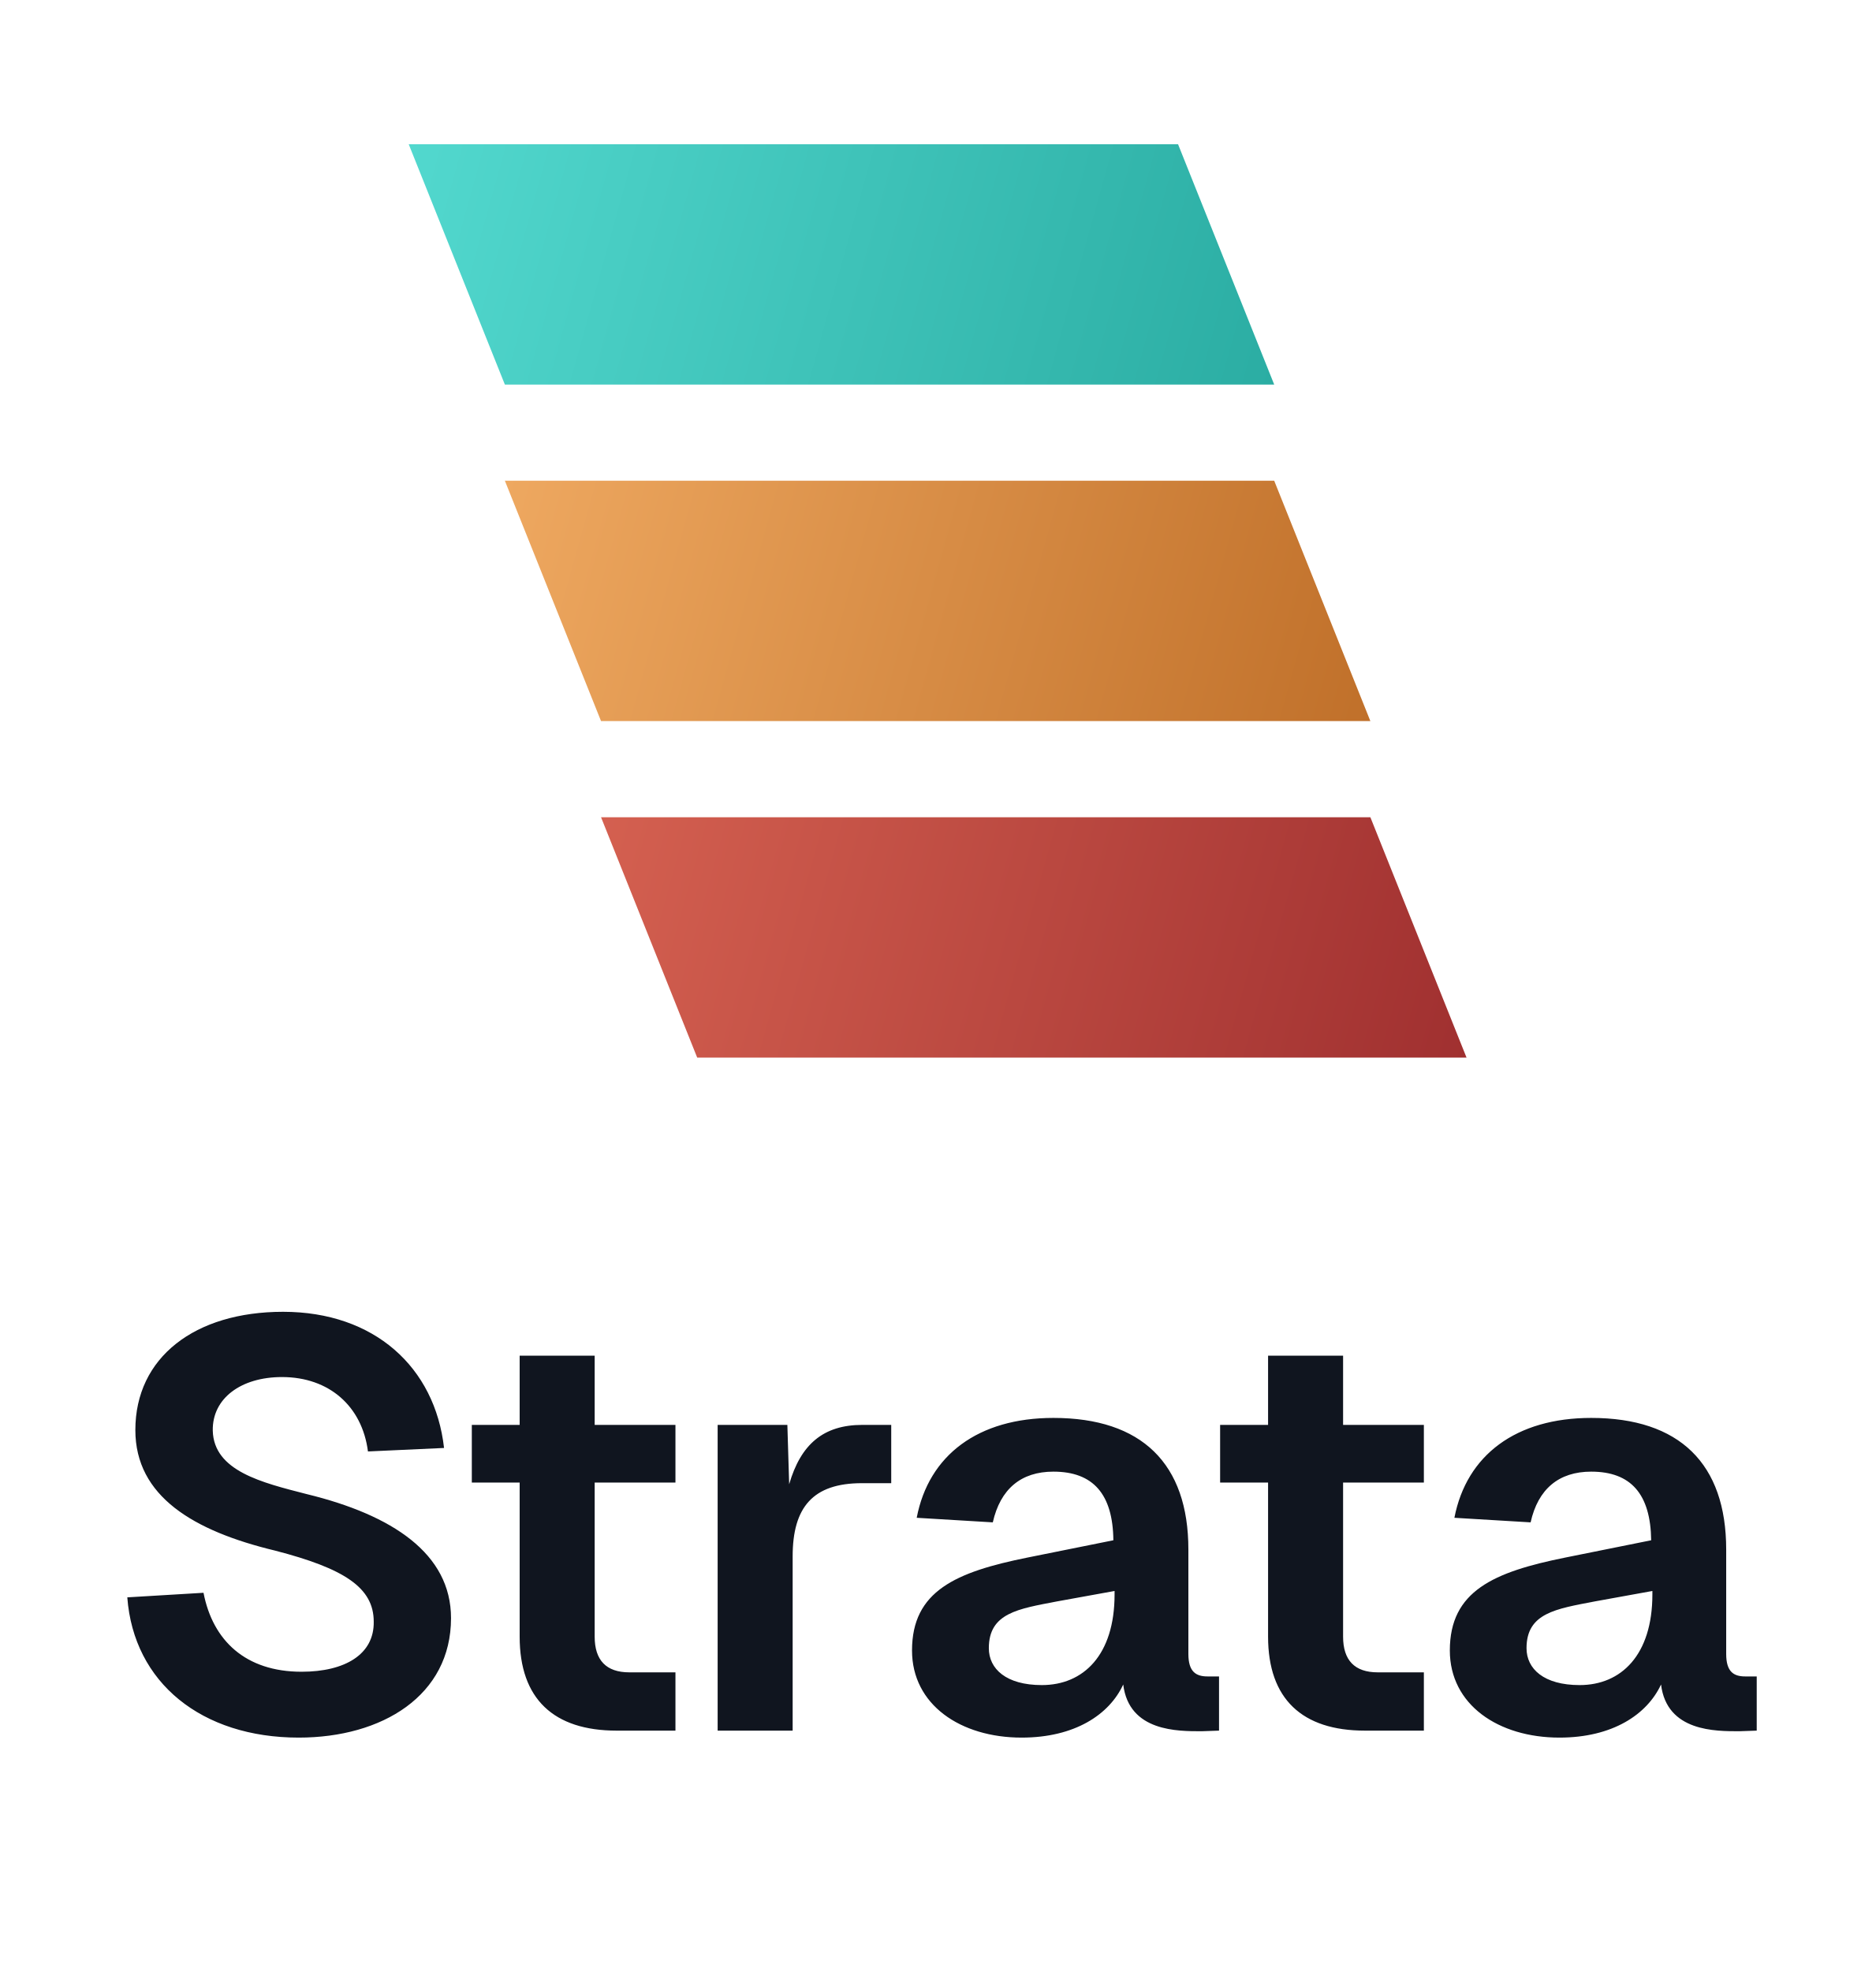
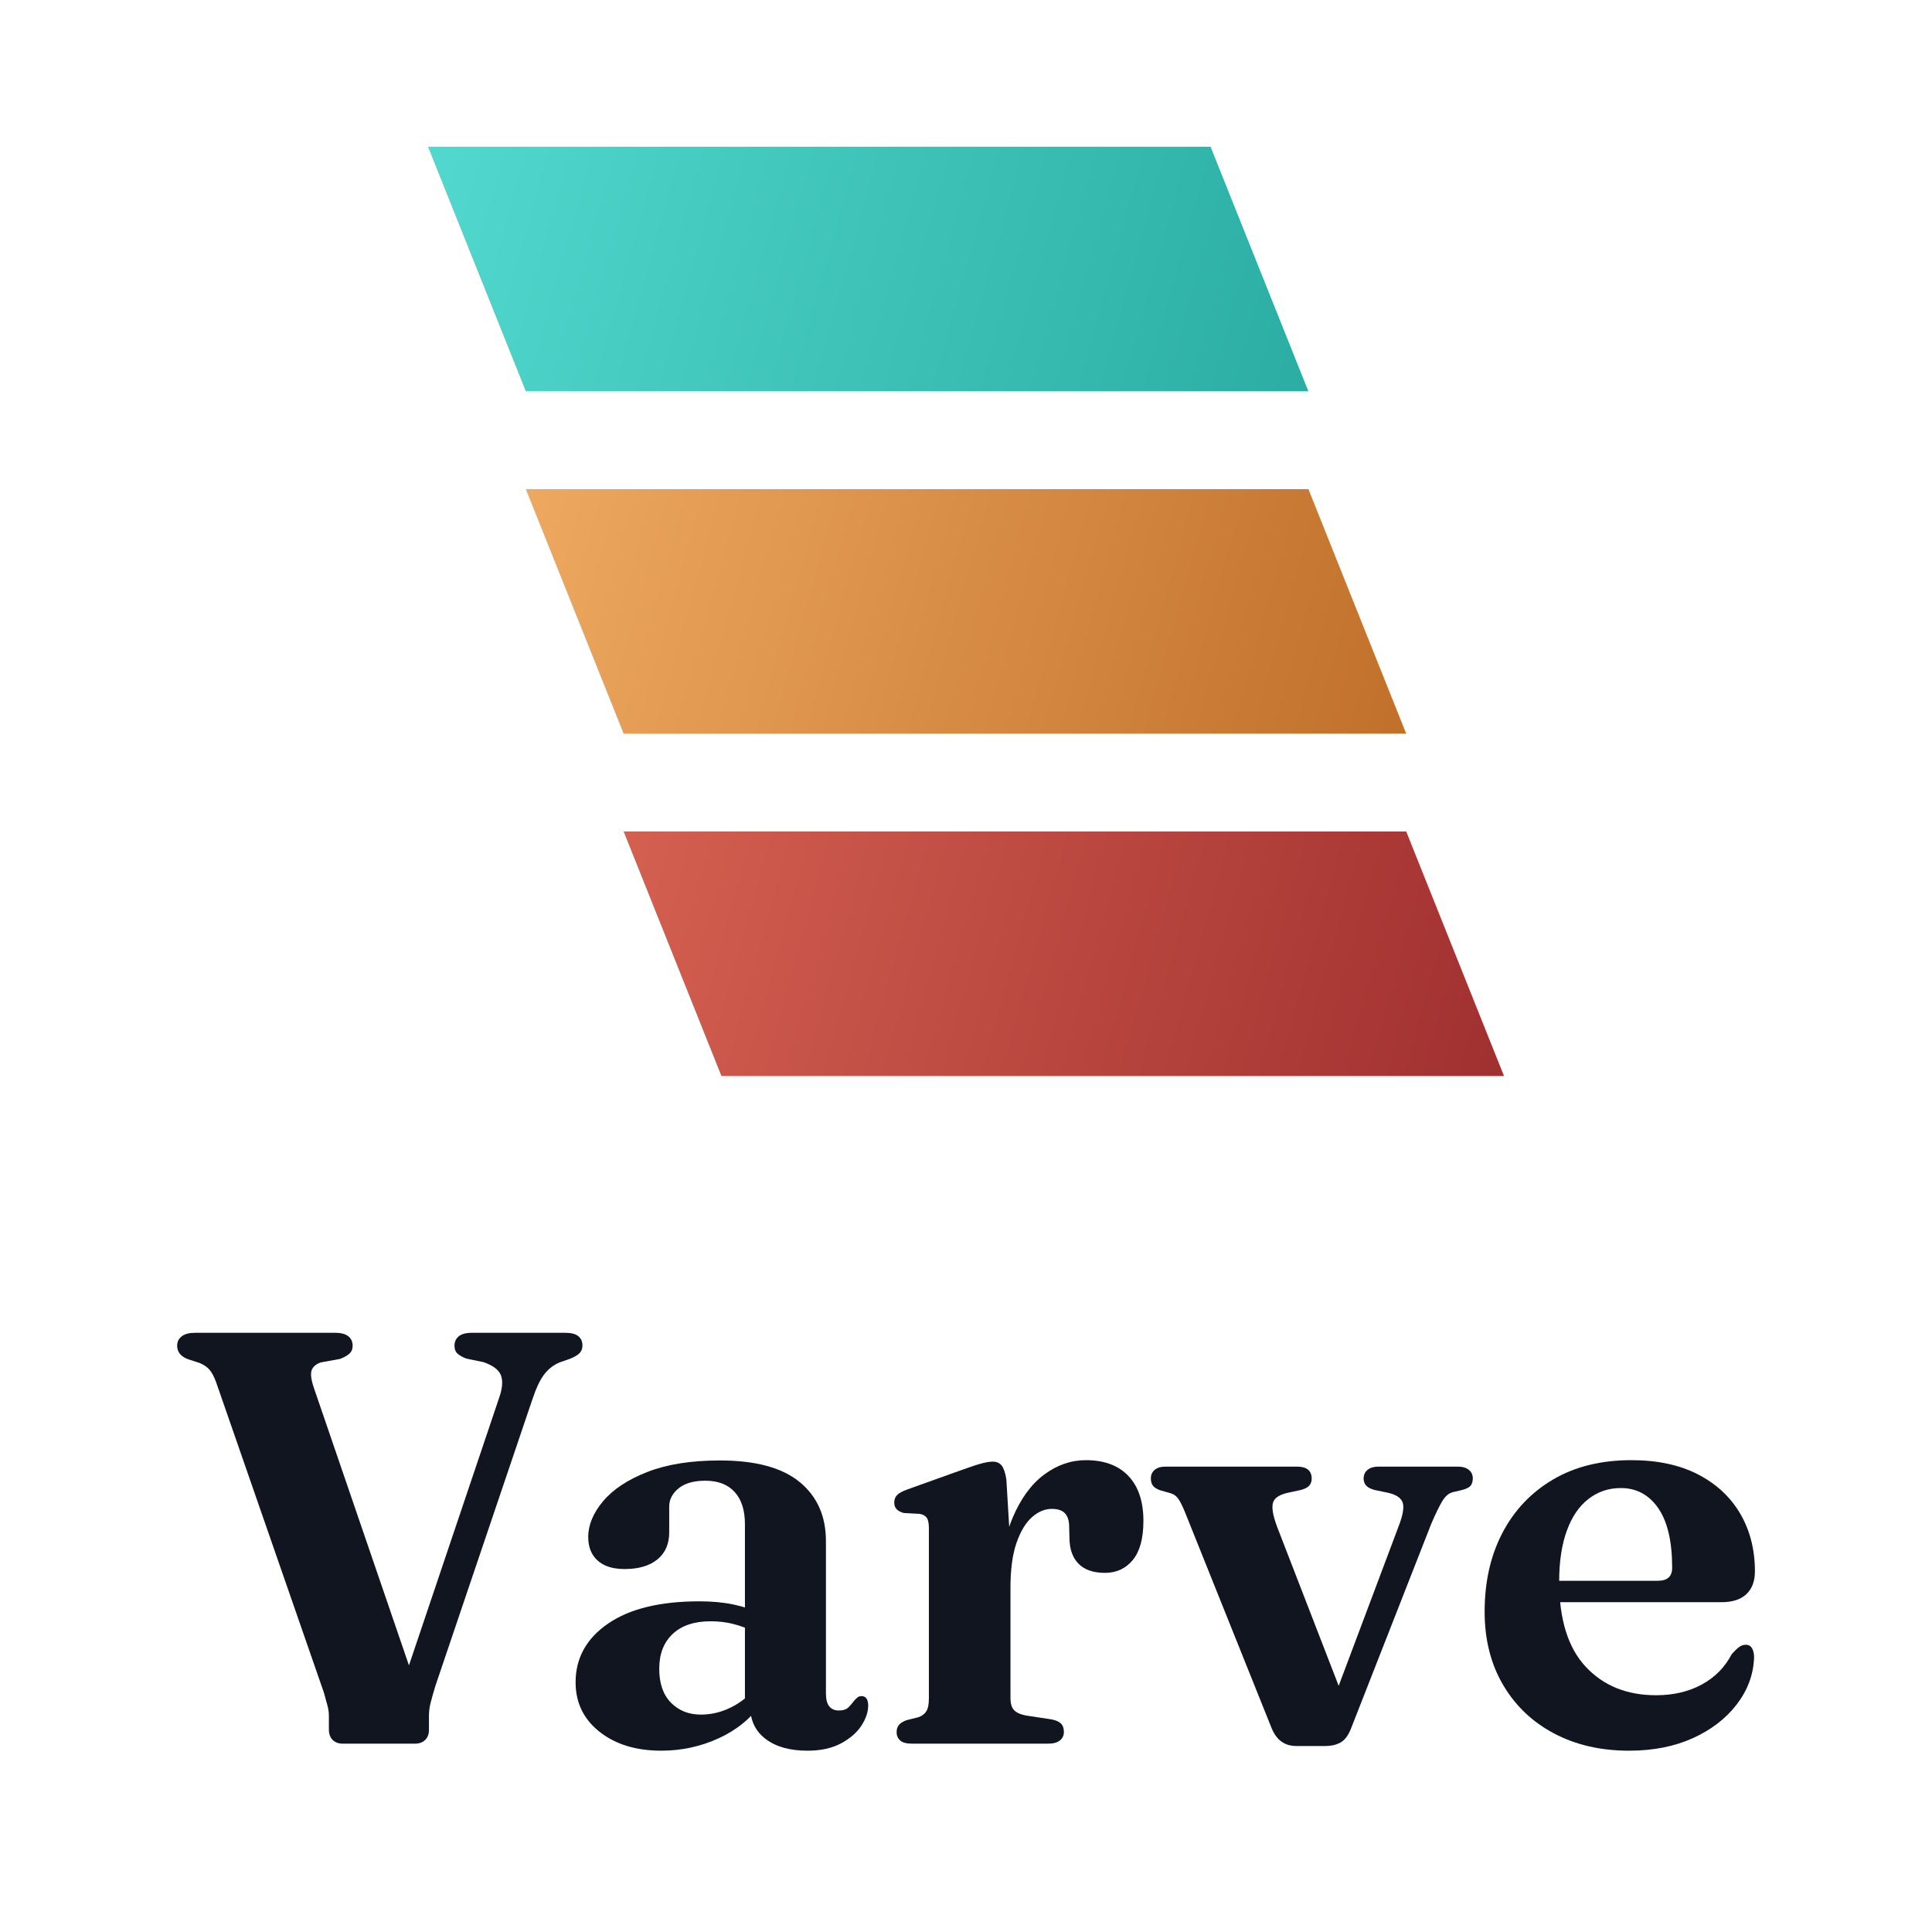
- <svg xmlns="http://www.w3.org/2000/svg" viewBox="0 14 156 164">
+ <svg xmlns="http://www.w3.org/2000/svg" viewBox="0 14 158 156">
  <defs>
-     <linearGradient id="g1" gradientUnits="userSpaceOnUse" x1="34" y1="26" x2="106" y2="46">
-       <stop offset="0%" stop-color="#52D8CE" />
-       <stop offset="100%" stop-color="#2BADA3" />
+     <linearGradient id="wmsGradTeal" gradientUnits="userSpaceOnUse" x1="20" y1="26" x2="92" y2="46">
+       <stop offset="0" stop-color="#52D8CE" />
+       <stop offset="1" stop-color="#2BADA3" />
    </linearGradient>
-     <linearGradient id="g2" gradientUnits="userSpaceOnUse" x1="42" y1="54" x2="114" y2="74">
-       <stop offset="0%" stop-color="#EEA860" />
-       <stop offset="100%" stop-color="#C0702A" />
+     <linearGradient id="wmsGradSandstone" gradientUnits="userSpaceOnUse" x1="28" y1="54" x2="100" y2="74">
+       <stop offset="0" stop-color="#EEA860" />
+       <stop offset="1" stop-color="#C0702A" />
    </linearGradient>
-     <linearGradient id="g3" gradientUnits="userSpaceOnUse" x1="50" y1="82" x2="122" y2="102">
-       <stop offset="0%" stop-color="#D46050" />
-       <stop offset="100%" stop-color="#A03030" />
+     <linearGradient id="wmsGradTerracotta" gradientUnits="userSpaceOnUse" x1="36" y1="82" x2="108" y2="102">
+       <stop offset="0" stop-color="#D46050" />
+       <stop offset="1" stop-color="#A03030" />
    </linearGradient>
  </defs>
-   <path d="M34,26 H98 L106,46 H42 Z" fill="url(#g1)" />
-   <path d="M42,54 H106 L114,74 H50 Z" fill="url(#g2)" />
-   <path d="M50,82 H114 L122,102 H58 Z" fill="url(#g3)" />
-   <g transform="translate(8,158)" fill="#10151F">
-     <path d="M8.93-11.47L2.59-11.09C3.12-3.98 8.78 0.58 16.85 0.58C23.81 0.58 29.52-2.93 29.52-9.36C29.52-14.74 24.62-17.95 17.52-19.68C13.78-20.64 9.79-21.60 9.70-24.96C9.65-27.65 12.05-29.42 15.46-29.42C19.39-29.42 22.13-26.98 22.61-23.23L28.94-23.52C28.18-30.24 23.14-34.85 15.55-34.85C8.21-34.85 3.26-31.06 3.26-25.01C3.26-19.49 8.11-16.61 14.88-14.98C20.64-13.49 23.09-11.90 23.09-9.07C23.14-6.34 20.69-4.90 17.09-4.90C12.43-4.90 9.70-7.49 8.93-11.47M35.23-31.20L35.23-25.44L31.25-25.44L31.25-20.64L35.23-20.64L35.23-7.82C35.23-2.64 38.06 0 43.30 0L48.19 0L48.19-4.85L44.35-4.85C42.43-4.85 41.47-5.86 41.47-7.82L41.47-20.64L48.19-20.64L48.19-25.44L41.47-25.44L41.47-31.20M51.70-25.44L51.70 0L57.94 0L57.94-14.50C57.94-18.58 59.62-20.59 63.70-20.59L66.14-20.59L66.14-25.44L63.74-25.44C60.48-25.44 58.61-23.81 57.65-20.50L57.50-25.44M68.26-17.71L74.59-17.33C75.22-20.11 76.94-21.55 79.63-21.55C82.94-21.55 84.58-19.68 84.62-15.84L77.47-14.40C71.52-13.20 67.87-11.62 67.87-6.67C67.87-2.16 71.90 0.58 76.99 0.58C81.41 0.58 84.29-1.34 85.44-3.84C85.92 0.10 90 0.05 91.97 0.05L93.41 0L93.41-4.51L92.45-4.51C91.49-4.51 90.86-4.90 90.86-6.38L90.86-15.07C90.86-22.22 86.98-26.02 79.63-26.02C73.39-26.02 69.26-22.94 68.26-17.71M74.26-6.86C74.26-9.79 76.70-10.13 79.92-10.75L84.72-11.62L84.72-11.33C84.72-6.29 82.13-3.79 78.67-3.79C75.70-3.79 74.26-5.14 74.26-6.86M97.49-31.20L97.49-25.44L93.50-25.44L93.50-20.64L97.49-20.64L97.49-7.82C97.49-2.64 100.32 0 105.55 0L110.45 0L110.45-4.85L106.61-4.85C104.69-4.85 103.73-5.86 103.73-7.82L103.73-20.64L110.45-20.64L110.45-25.44L103.73-25.44L103.73-31.20M112.99-17.71L119.33-17.33C119.95-20.11 121.68-21.55 124.37-21.55C127.68-21.55 129.31-19.68 129.36-15.84L122.21-14.40C116.26-13.20 112.61-11.62 112.61-6.67C112.61-2.16 116.64 0.58 121.73 0.58C126.14 0.58 129.02-1.34 130.18-3.84C130.66 0.10 134.74 0.05 136.70 0.05L138.14 0L138.14-4.51L137.18-4.51C136.22-4.51 135.60-4.90 135.60-6.38L135.60-15.07C135.60-22.22 131.71-26.02 124.37-26.02C118.13-26.02 114-22.94 112.99-17.71M118.99-6.86C118.99-9.79 121.44-10.13 124.66-10.75L129.46-11.62L129.46-11.33C129.46-6.29 126.86-3.79 123.41-3.79C120.43-3.79 118.99-5.14 118.99-6.86" />
+   <g transform="translate(15,0)">
+     <path d="M20,26 H84 L92,46 H28 Z" fill="url(#wmsGradTeal)" />
+     <path d="M28,54 H92 L100,74 H36 Z" fill="url(#wmsGradSandstone)" />
+     <path d="M36,82 H100 L108,102 H44 Z" fill="url(#wmsGradTerracotta)" />
+   </g>
+   <g transform="translate(13.84,156.6) scale(0.024,-0.024)" fill="#10151F">
+     <path transform="translate(0,0)" d="M972 1356Q972 1376 986.5 1388Q1001 1400 1031 1400L1350 1400Q1380 1400 1394 1388.5Q1408 1377 1408 1357Q1408 1341 1398.5 1331Q1389 1321 1367 1312L1330 1299Q1299 1286 1277.5 1258Q1256 1230 1236 1169L906 194Q896 160 890.5 138.5Q885 117 885 94L885 47Q885 25 872 12.5Q859 0 838 0L591 0Q570 0 557 12.5Q544 25 544 49L544 95Q544 112 539 130.5Q534 149 527 174L160 1231Q149 1261 137 1274.5Q125 1288 104 1297L64 1310Q27 1324 27 1356Q27 1376 42.5 1388Q58 1400 88 1400L565 1400Q596 1400 610.5 1388Q625 1376 625 1356Q625 1339 614 1329Q603 1319 582 1311L516 1299Q491 1290 485 1271.5Q479 1253 493 1212L850 170L760 98L1124 1178Q1141 1226 1130.5 1254.5Q1120 1283 1071 1300L1013 1312Q994 1319 983 1328.5Q972 1338 972 1356Z" />
+     <path transform="translate(1301.71,0)" d="M678 126L678 145L660 149L660 748Q660 819 625 857.5Q590 896 525 896Q466 896 434 870Q402 844 402 808L402 720Q402 661 362 628Q322 595 250 595Q190 595 158 624Q126 653 126 704Q126 766 177 826.5Q228 887 328 926Q428 965 575 965Q757 965 846.5 891.5Q936 818 936 690L936 171Q936 141 947.5 127Q959 113 980 113Q1002 113 1013 124Q1024 135 1032 146Q1037 152 1043 157Q1049 162 1057 162Q1069 162 1074.5 153.5Q1080 145 1080 130Q1080 97 1057 61.5Q1034 26 987.5 1Q941 -24 873 -24Q783 -24 730.5 16Q678 56 678 126ZM83 209Q83 333 193.5 409Q304 485 505 485Q570 485 621.5 474Q673 463 710 445L689 383Q655 399 619.5 408Q584 417 543 417Q460 417 414 374Q368 331 368 255Q368 180 408 139.5Q448 99 510 99Q563 99 612.5 123.5Q662 148 696 191L716 137Q662 60 570 18Q478 -24 375 -24Q246 -24 164.5 40.5Q83 105 83 209Z" />
+     <path transform="translate(2401.54,0)" d="M431 528Q431 672 472.5 770Q514 868 580 917Q646 966 722 966Q816 966 867 912Q918 858 918 759Q918 670 882 626Q846 582 787 582Q727 582 696.5 613.5Q666 645 666 702L665 739Q665 769 651 784.5Q637 800 606 800Q570 800 538 771.5Q506 743 485.5 684Q465 625 465 532ZM451 900L465 667L465 155Q465 128 476.5 115Q488 102 517 96L603 83Q626 79 636.5 69Q647 59 647 40Q647 22 633.5 11Q620 0 594 0L129 0Q101 0 89 11Q77 22 77 39Q77 55 85.5 64.5Q94 74 111 80L151 90Q169 96 178 110Q187 124 187 154L187 734Q187 760 179.5 770Q172 780 156 783L101 786Q84 791 76.5 799.5Q69 808 69 821Q69 837 78.5 847Q88 857 113 866L300 933Q347 950 369 955.5Q391 961 405 961Q425 961 435.5 947Q446 933 451 900Z" />
+     <path transform="translate(3337.92,0)" d="M604 -8L502 -8Q473 -8 452 7Q431 22 418 54L124 787Q109 824 98.5 837Q88 850 72 854L40 863Q22 869 14.5 878.5Q7 888 7 904Q7 922 20 933Q33 944 57 944L505 944Q555 944 555 903Q555 888 546 878.5Q537 869 516 864L479 856Q433 847 424 823.5Q415 800 436 742L671 135L609 96L851 740Q874 799 864.5 823Q855 847 810 856L771 864Q751 869 741.5 878.5Q732 888 732 903Q732 922 745.5 933Q759 944 782 944L1053 944Q1077 944 1090.5 933Q1104 922 1104 904Q1104 889 1097 879.5Q1090 870 1066 864L1036 857Q1016 852 1001 828Q986 804 962 748L688 49Q674 15 652.5 3.5Q631 -8 604 -8Z" />
+     <path transform="translate(4414.26,0)" d="M989 587Q989 537 960 509.5Q931 482 875 482L250 482L250 555L658 555Q707 555 707 599Q707 734 659.5 802.5Q612 871 532 871Q470 871 422 834Q374 797 348 725.5Q322 654 322 553Q322 359 412.5 262Q503 165 652 165Q741 165 808 201.5Q875 238 910 305Q927 324 937 330.5Q947 337 958 337Q973 337 980 323.5Q987 310 986 290Q982 205 926.5 133Q871 61 777 18.5Q683 -24 560 -24Q416 -24 305 34.5Q194 93 131 200Q68 307 68 450Q68 602 128.5 718Q189 834 301 900Q413 966 568 966Q701 966 795 917.5Q889 869 939 783.5Q989 698 989 587Z" />
  </g>
</svg>
